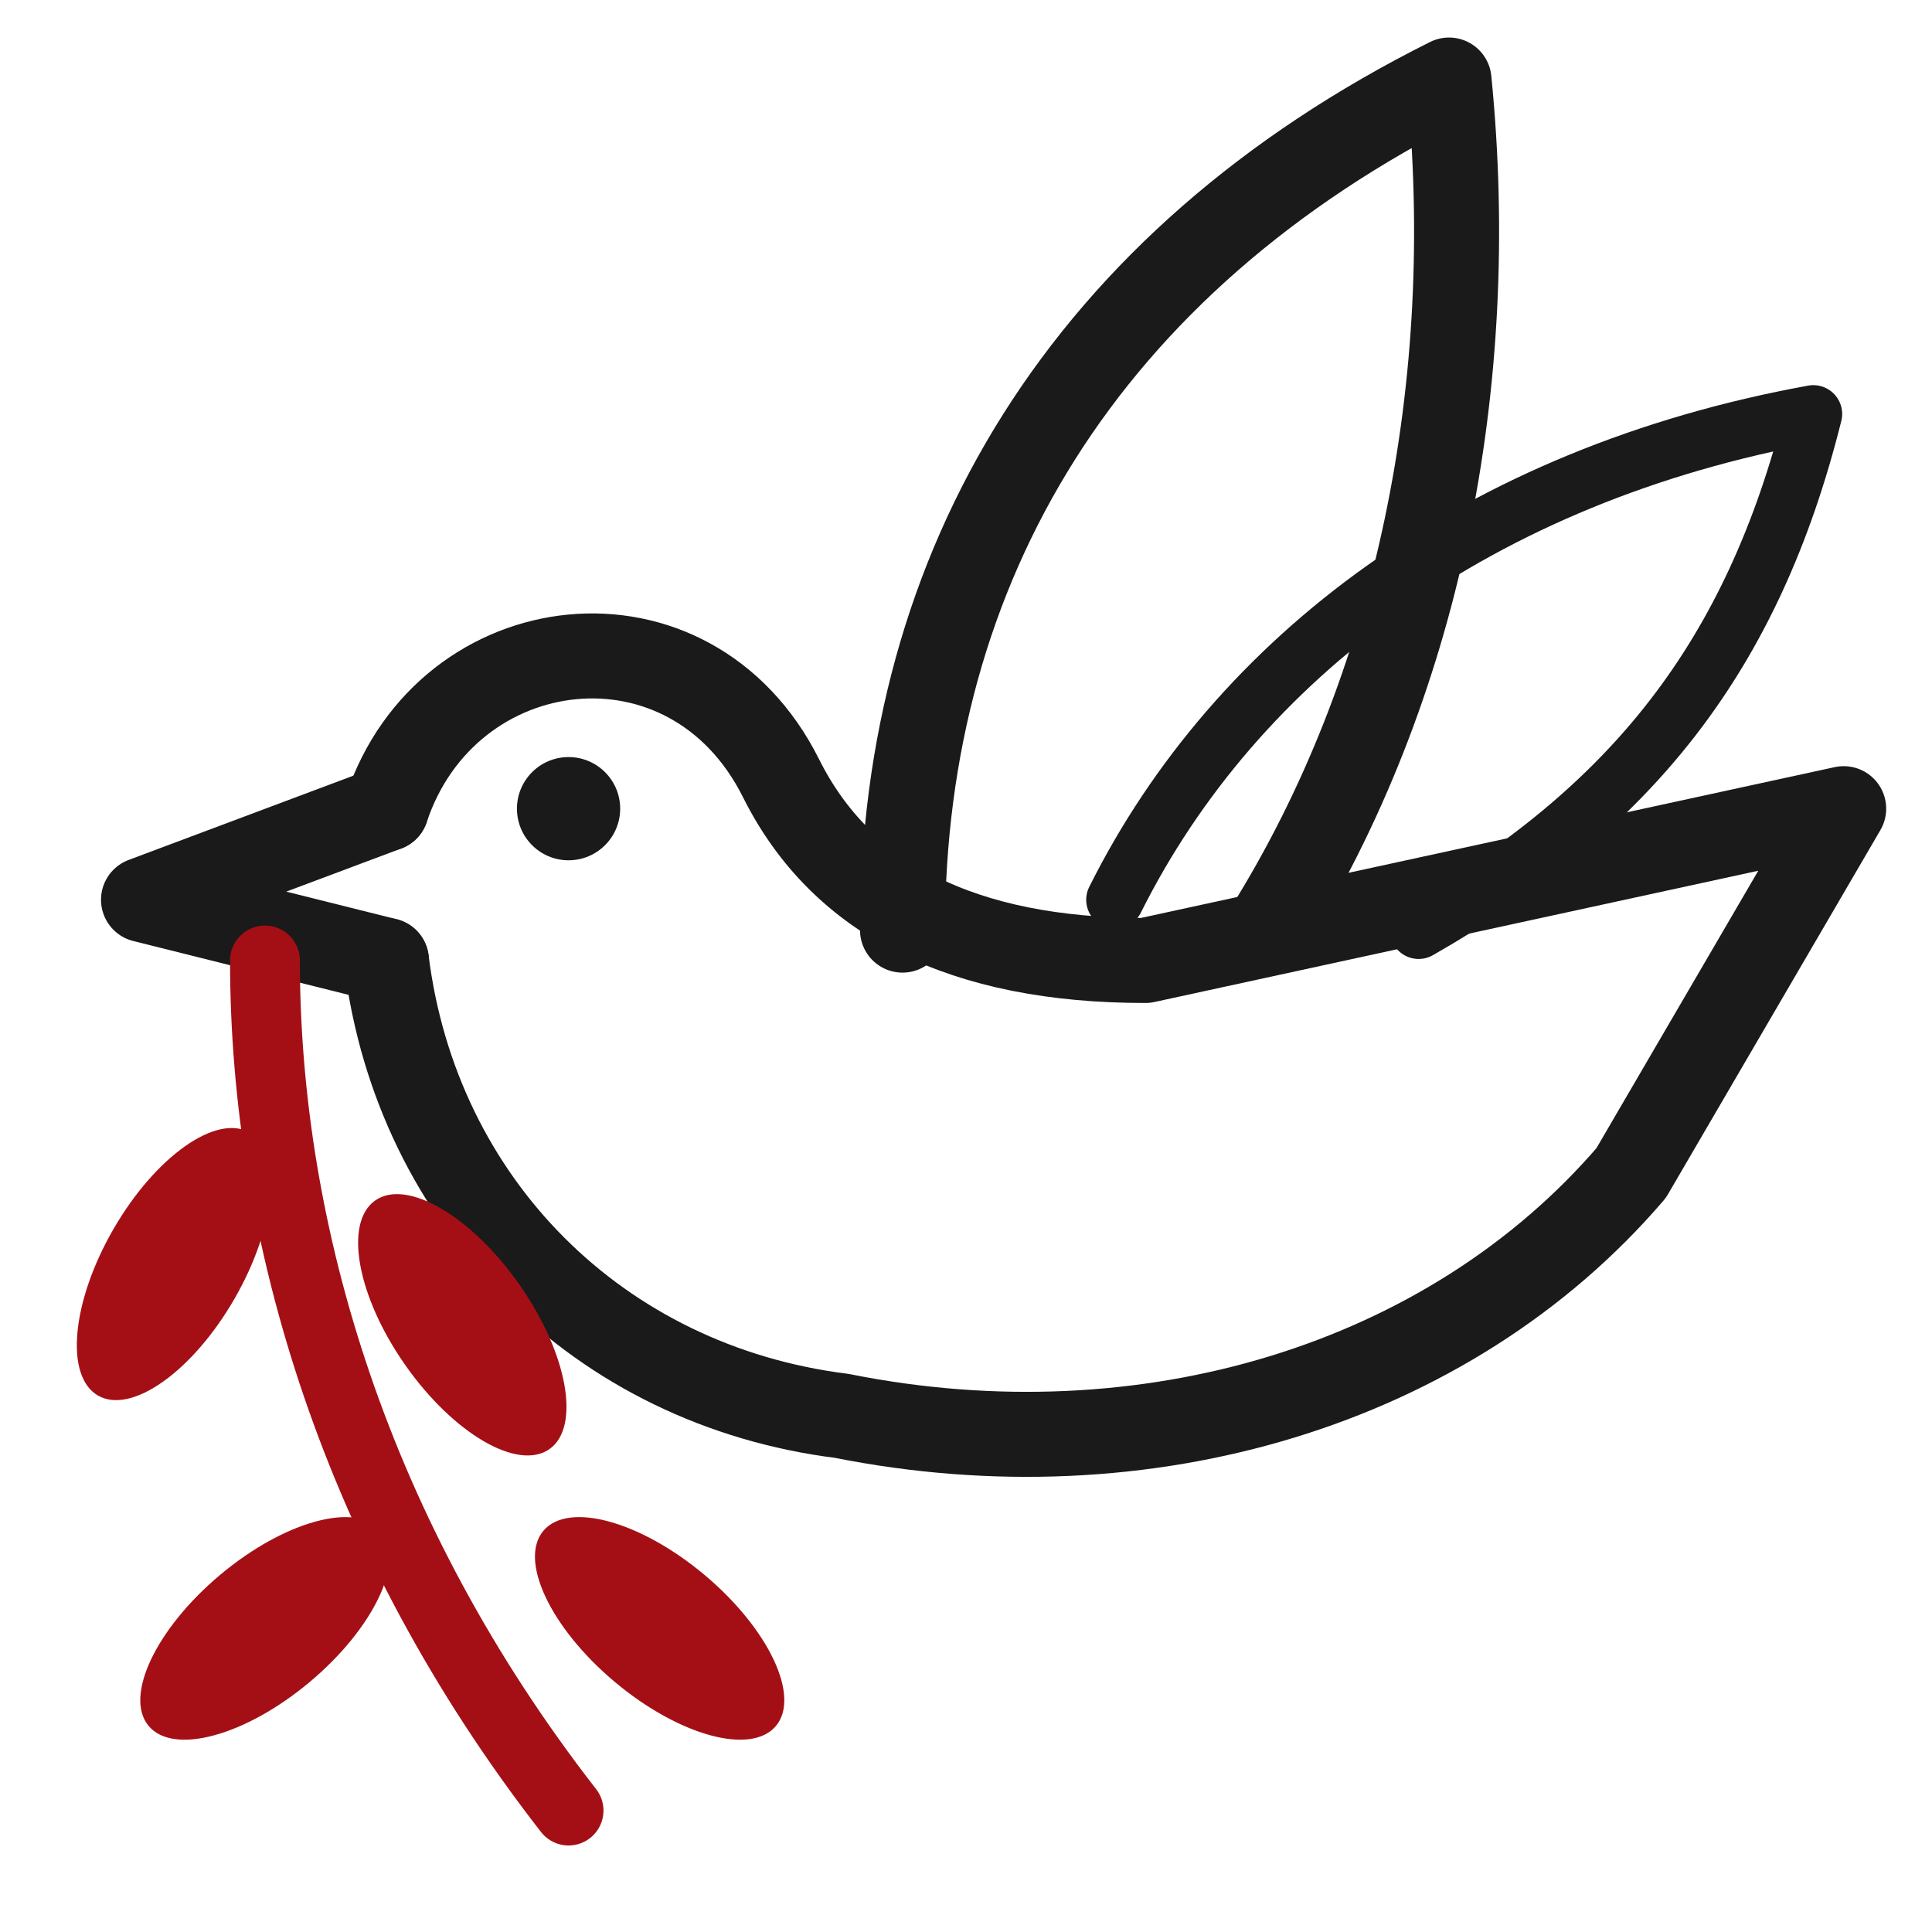
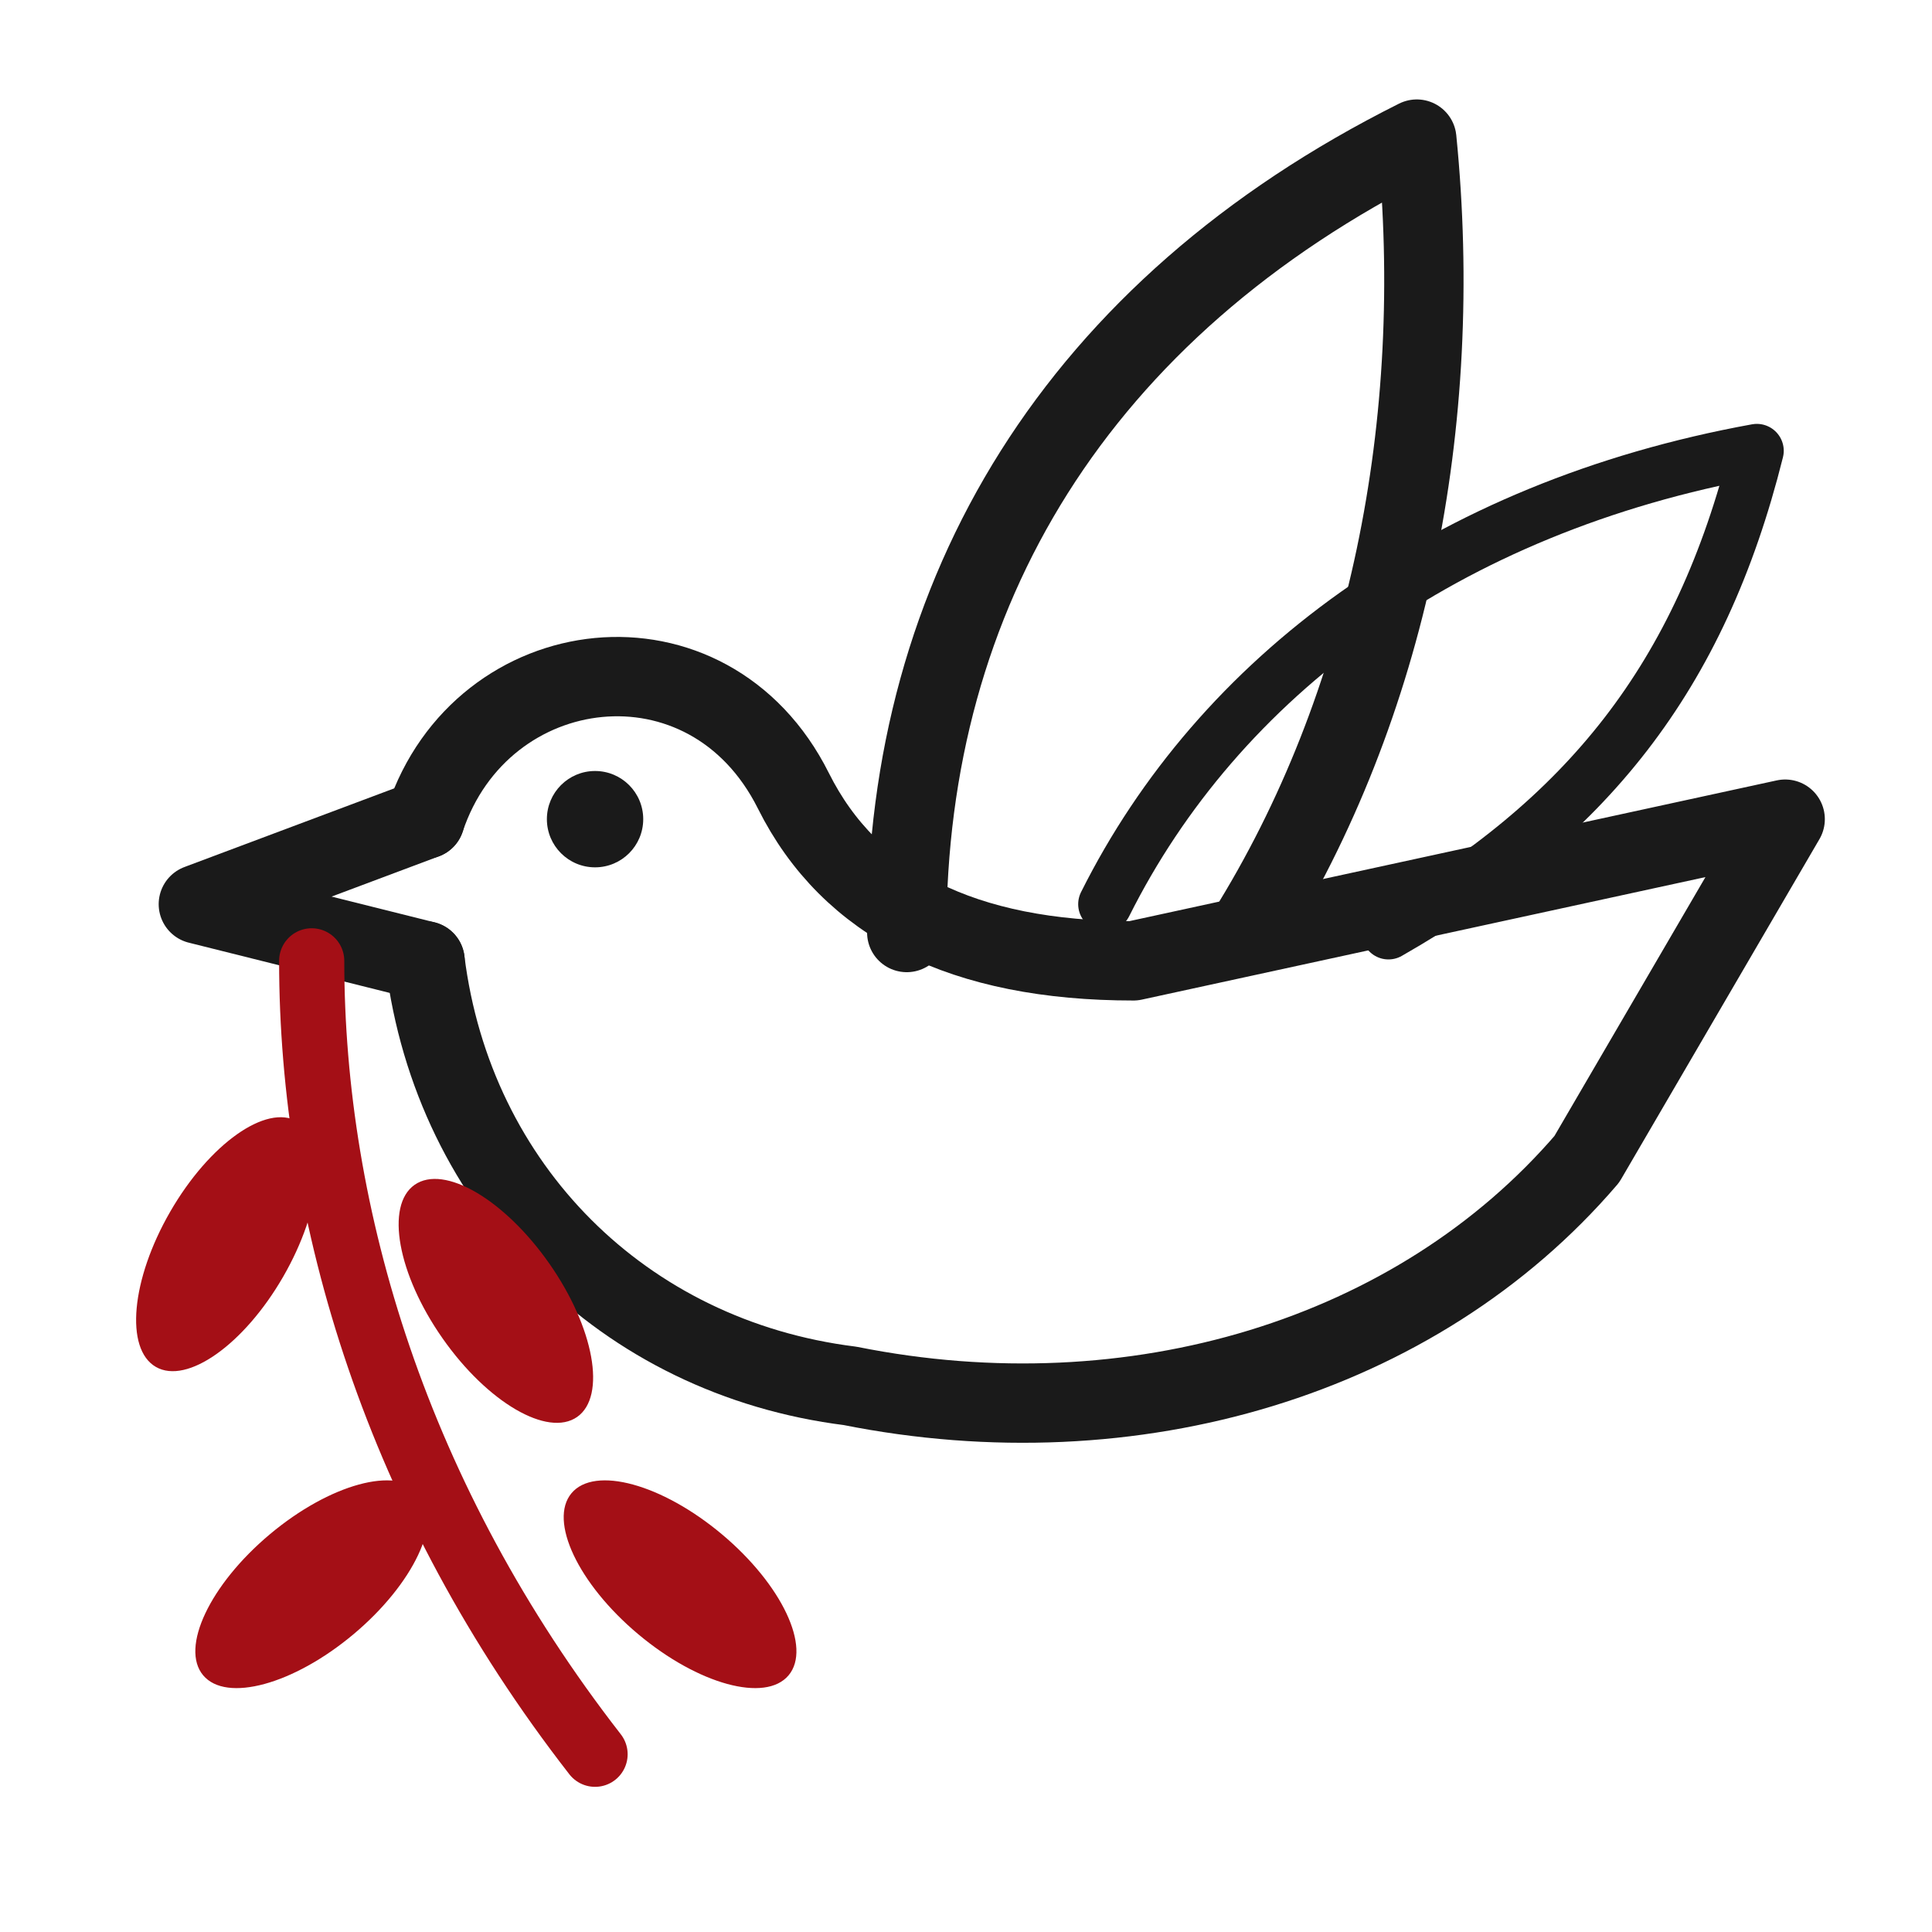
- <svg xmlns="http://www.w3.org/2000/svg" width="70" height="70" viewBox="0 0 70 70">
+ <svg xmlns="http://www.w3.org/2000/svg" width="70" height="70" viewBox="-2.5 -2.5 75 75">
  <g transform="translate(36 37) scale(1.1) translate(-36 -35)">
    <g fill="none" stroke="#1a1a1a" stroke-width="2.8" stroke-linecap="round" stroke-linejoin="round">
      <path d="M16 28 C18 22 26 21 29 27 C31 31 35 33 41 33 L64 28 L57 40 C51 47 41 50 31 48 C23 47 17 41 16 33" />
      <path d="M16 28 L8 31 L16 33" />
      <path d="M33 32 C33 20 39 10 51 4 C52 14 50 24 45 32" />
    </g>
    <g fill="none" stroke="#1a1a1a" stroke-width="1.9" stroke-linecap="round" stroke-linejoin="round">
      <path d="M40 31 C44 23 52 17 63 15 C61 23 57 28 50 32" />
    </g>
    <circle cx="22" cy="28" r="1.7" fill="#1a1a1a" />
    <path d="M12 33 C12 42 15 52 22 61" fill="none" stroke="#a40f16" stroke-width="2.3" stroke-linecap="round" />
    <g fill="#a40f16">
      <ellipse cx="9" cy="43" rx="2.3" ry="5" transform="rotate(30 9 43)" />
      <ellipse cx="18.5" cy="45" rx="2.3" ry="5" transform="rotate(-35 18.5 45)" />
      <ellipse cx="12" cy="55" rx="2.3" ry="5" transform="rotate(50 12 55)" />
      <ellipse cx="25" cy="55" rx="2.3" ry="5" transform="rotate(-50 25 55)" />
    </g>
  </g>
</svg>
